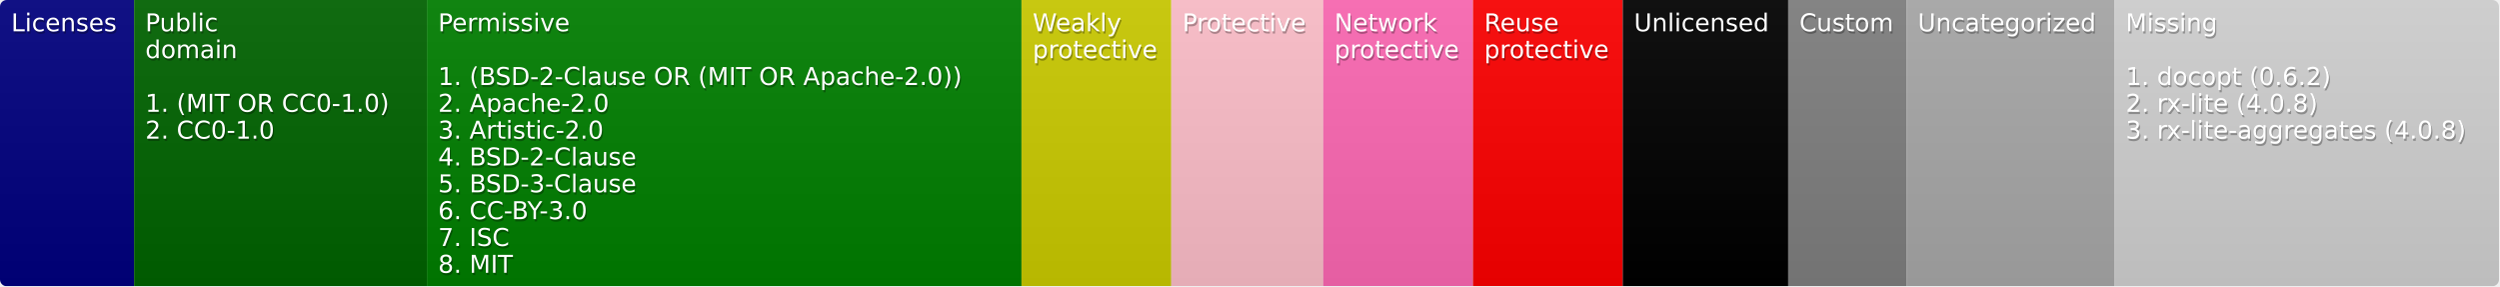
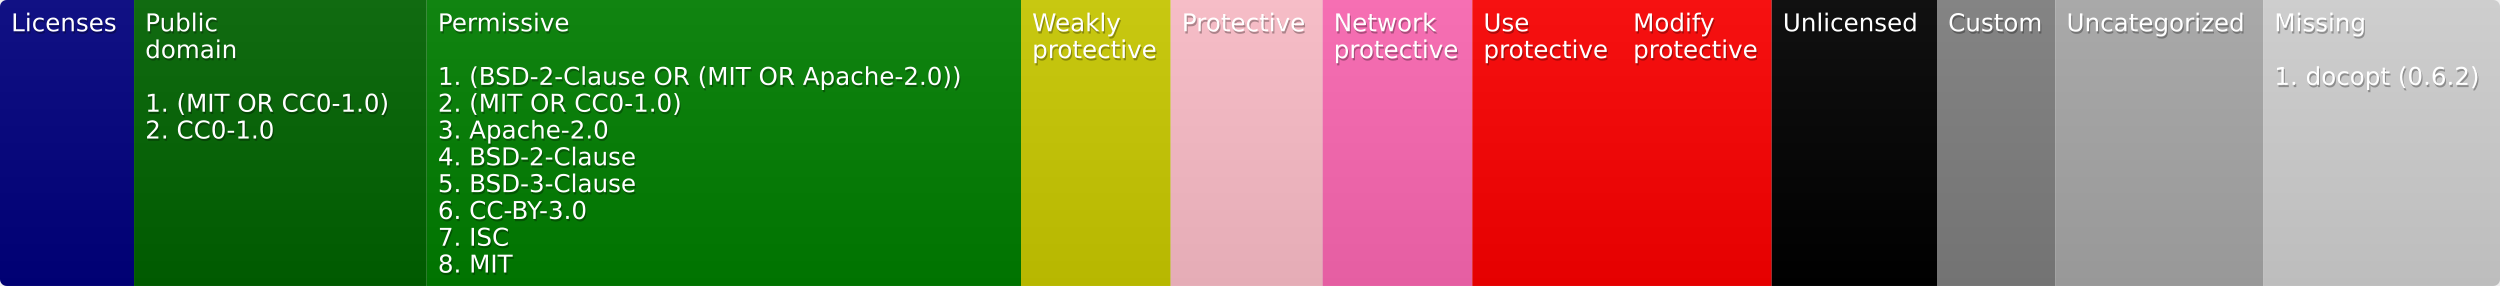
- <svg xmlns="http://www.w3.org/2000/svg" width="1118" height="128">
+ <svg xmlns="http://www.w3.org/2000/svg" width="1119" height="128">
  <defs>
    <style>text{font-size:11px;font-family:Verdana,DejaVu Sans,Geneva,sans-serif}text.shadow{fill:#010101;fill-opacity:.3}text.high{fill:#fff}</style>
    <linearGradient id="smooth" x2="0" y2="100%">
      <stop offset="0" stop-color="#aaa" stop-opacity=".1" />
      <stop offset="1" stop-opacity=".1" />
    </linearGradient>
    <mask id="round">
      <rect width="100%" height="100%" rx="3" fill="#fff" />
    </mask>
  </defs>
  <g id="bg" mask="url(#round)">
    <path fill="navy" d="M0 0h60v128H0z" />
    <path fill="#006400" d="M60 0h131v128H60z" />
    <path fill="green" d="M191 0h266v128H191z" />
    <path fill="#cc0" d="M457 0h67v128h-67z" />
    <path fill="pink" d="M524 0h68v128h-68z" />
    <path fill="#ff69b4" d="M592 0h67v128h-67z" />
-     <path fill="red" d="M659 0h67v128h-67z" />
-     <path d="M726 0h74v128h-74z" />
-     <path fill="gray" d="M800 0h53v128h-53z" />
-     <path fill="#a9a9a9" d="M853 0h93v128h-93z" />
-     <path fill="#d3d3d3" d="M946 0h172v128H946z" />
-     <path fill="url(#smooth)" d="M0 0h1118v128H0z" />
+     <path fill="red" d="M659 0h67v128h-67zM726 0h67v128h-67z" />
+     <path d="M793 0h74v128h-74z" />
+     <path fill="gray" d="M867 0h53v128h-53z" />
+     <path fill="#a9a9a9" d="M920 0h93v128h-93z" />
+     <path fill="#d3d3d3" d="M1013 0h106v128h-106z" />
+     <path fill="url(#smooth)" d="M0 0h1119v128H0z" />
  </g>
  <g id="fg">
    <text class="shadow" x="5.5" y="15">Licenses</text>
    <text class="high" x="5" y="14">Licenses</text>
    <text class="shadow" x="65.5" y="15">Public</text>
    <text class="high" x="65" y="14">Public</text>
    <text class="shadow" x="65.5" y="27">domain</text>
    <text class="high" x="65" y="26">domain</text>
    <text class="shadow" x="65.5" y="51">1. (MIT OR CC0-1.0)</text>
    <text class="high" x="65" y="50">1. (MIT OR CC0-1.0)</text>
    <text class="shadow" x="65.5" y="63">2. CC0-1.0</text>
    <text class="high" x="65" y="62">2. CC0-1.0</text>
    <text class="shadow" x="196.5" y="15">Permissive</text>
    <text class="high" x="196" y="14">Permissive</text>
    <text class="shadow" x="196.5" y="39">1. (BSD-2-Clause OR (MIT OR Apache-2.0))</text>
    <text class="high" x="196" y="38">1. (BSD-2-Clause OR (MIT OR Apache-2.0))</text>
-     <text class="shadow" x="196.5" y="51">2. Apache-2.0</text>
-     <text class="high" x="196" y="50">2. Apache-2.0</text>
-     <text class="shadow" x="196.5" y="63">3. Artistic-2.0</text>
-     <text class="high" x="196" y="62">3. Artistic-2.0</text>
+     <text class="shadow" x="196.5" y="51">2. (MIT OR CC0-1.0)</text>
+     <text class="high" x="196" y="50">2. (MIT OR CC0-1.0)</text>
+     <text class="shadow" x="196.5" y="63">3. Apache-2.0</text>
+     <text class="high" x="196" y="62">3. Apache-2.0</text>
    <text class="shadow" x="196.5" y="75">4. BSD-2-Clause</text>
    <text class="high" x="196" y="74">4. BSD-2-Clause</text>
    <text class="shadow" x="196.5" y="87">5. BSD-3-Clause</text>
    <text class="high" x="196" y="86">5. BSD-3-Clause</text>
    <text class="shadow" x="196.5" y="99">6. CC-BY-3.0</text>
    <text class="high" x="196" y="98">6. CC-BY-3.0</text>
    <text class="shadow" x="196.5" y="111">7. ISC</text>
    <text class="high" x="196" y="110">7. ISC</text>
    <text class="shadow" x="196.5" y="123">8. MIT</text>
    <text class="high" x="196" y="122">8. MIT</text>
    <text class="shadow" x="462.5" y="15">Weakly</text>
    <text class="high" x="462" y="14">Weakly</text>
    <text class="shadow" x="462.5" y="27">protective</text>
    <text class="high" x="462" y="26">protective</text>
    <text class="shadow" x="529.5" y="15">Protective</text>
    <text class="high" x="529" y="14">Protective</text>
    <text class="shadow" x="597.5" y="15">Network</text>
    <text class="high" x="597" y="14">Network</text>
    <text class="shadow" x="597.5" y="27">protective</text>
    <text class="high" x="597" y="26">protective</text>
-     <text class="shadow" x="664.5" y="15">Reuse</text>
-     <text class="high" x="664" y="14">Reuse</text>
+     <text class="shadow" x="664.5" y="15">Use</text>
+     <text class="high" x="664" y="14">Use</text>
    <text class="shadow" x="664.5" y="27">protective</text>
    <text class="high" x="664" y="26">protective</text>
-     <text class="shadow" x="731.5" y="15">Unlicensed</text>
-     <text class="high" x="731" y="14">Unlicensed</text>
-     <text class="shadow" x="805.5" y="15">Custom</text>
-     <text class="high" x="805" y="14">Custom</text>
-     <text class="shadow" x="858.5" y="15">Uncategorized</text>
-     <text class="high" x="858" y="14">Uncategorized</text>
-     <text class="shadow" x="951.5" y="15">Missing</text>
-     <text class="high" x="951" y="14">Missing</text>
-     <text class="shadow" x="951.5" y="39">1. docopt (0.6.2)</text>
-     <text class="high" x="951" y="38">1. docopt (0.6.2)</text>
-     <text class="shadow" x="951.5" y="51">2. rx-lite (4.0.8)</text>
-     <text class="high" x="951" y="50">2. rx-lite (4.0.8)</text>
-     <text class="shadow" x="951.5" y="63">3. rx-lite-aggregates (4.0.8)</text>
-     <text class="high" x="951" y="62">3. rx-lite-aggregates (4.0.8)</text>
+     <text class="shadow" x="731.5" y="15">Modify</text>
+     <text class="high" x="731" y="14">Modify</text>
+     <text class="shadow" x="731.5" y="27">protective</text>
+     <text class="high" x="731" y="26">protective</text>
+     <text class="shadow" x="798.5" y="15">Unlicensed</text>
+     <text class="high" x="798" y="14">Unlicensed</text>
+     <text class="shadow" x="872.5" y="15">Custom</text>
+     <text class="high" x="872" y="14">Custom</text>
+     <text class="shadow" x="925.5" y="15">Uncategorized</text>
+     <text class="high" x="925" y="14">Uncategorized</text>
+     <text class="shadow" x="1018.5" y="15">Missing</text>
+     <text class="high" x="1018" y="14">Missing</text>
+     <text class="shadow" x="1018.5" y="39">1. docopt (0.6.2)</text>
+     <text class="high" x="1018" y="38">1. docopt (0.6.2)</text>
  </g>
</svg>
